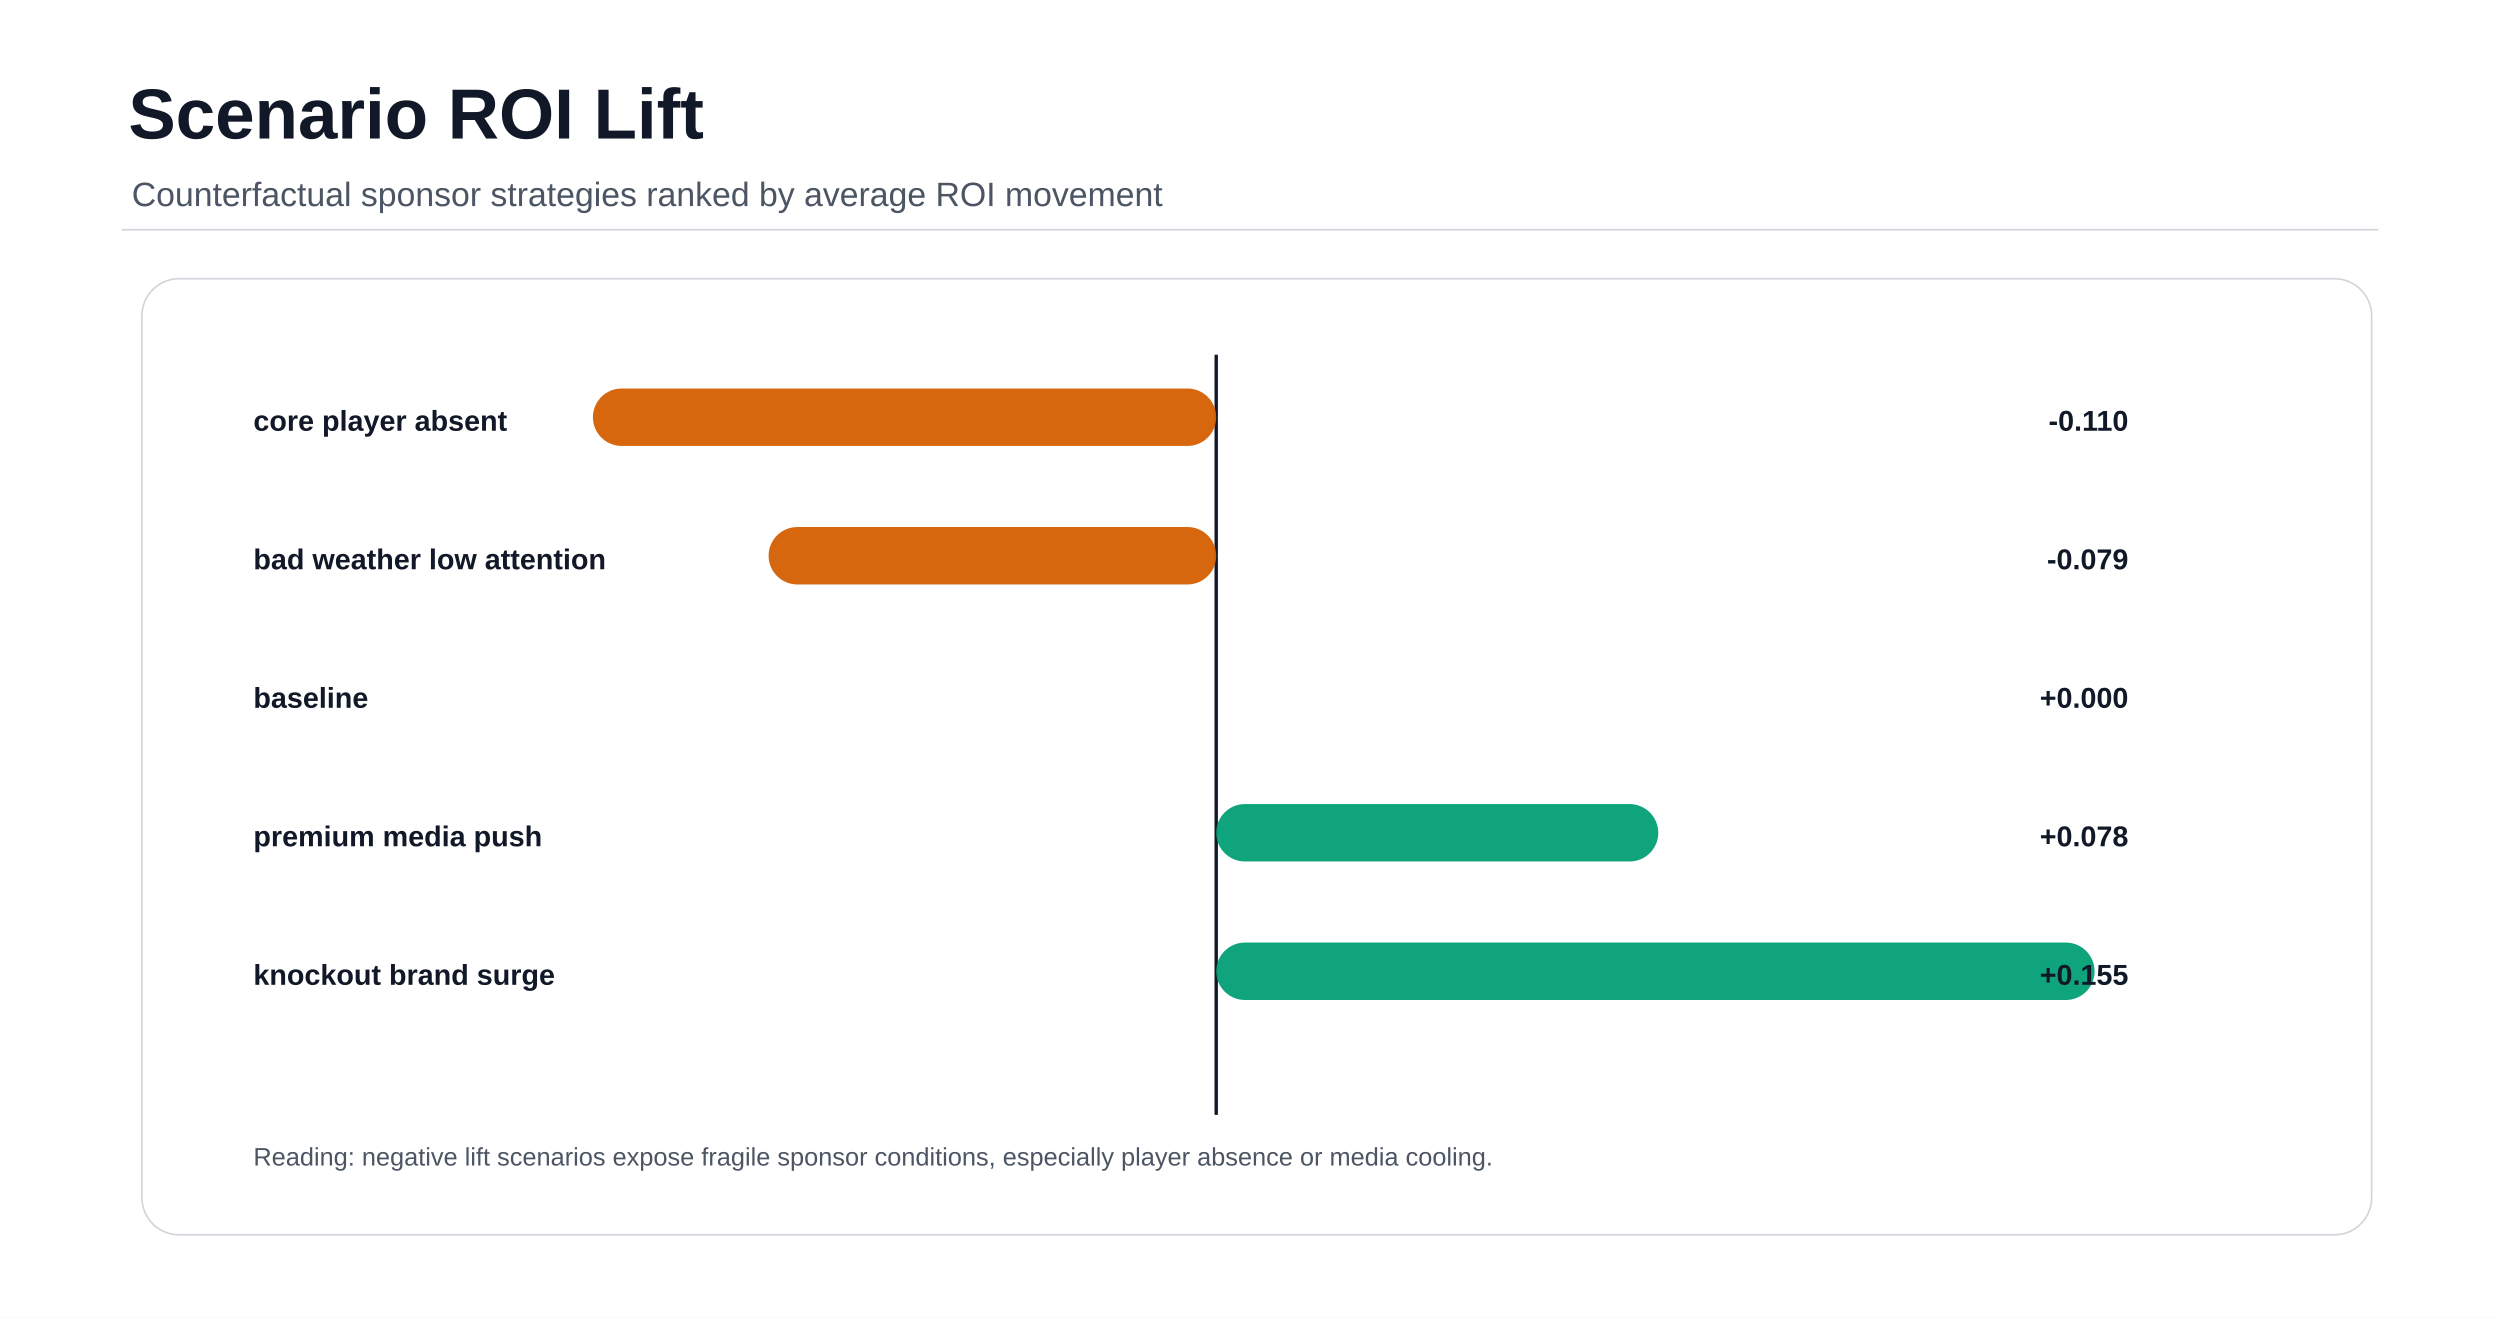
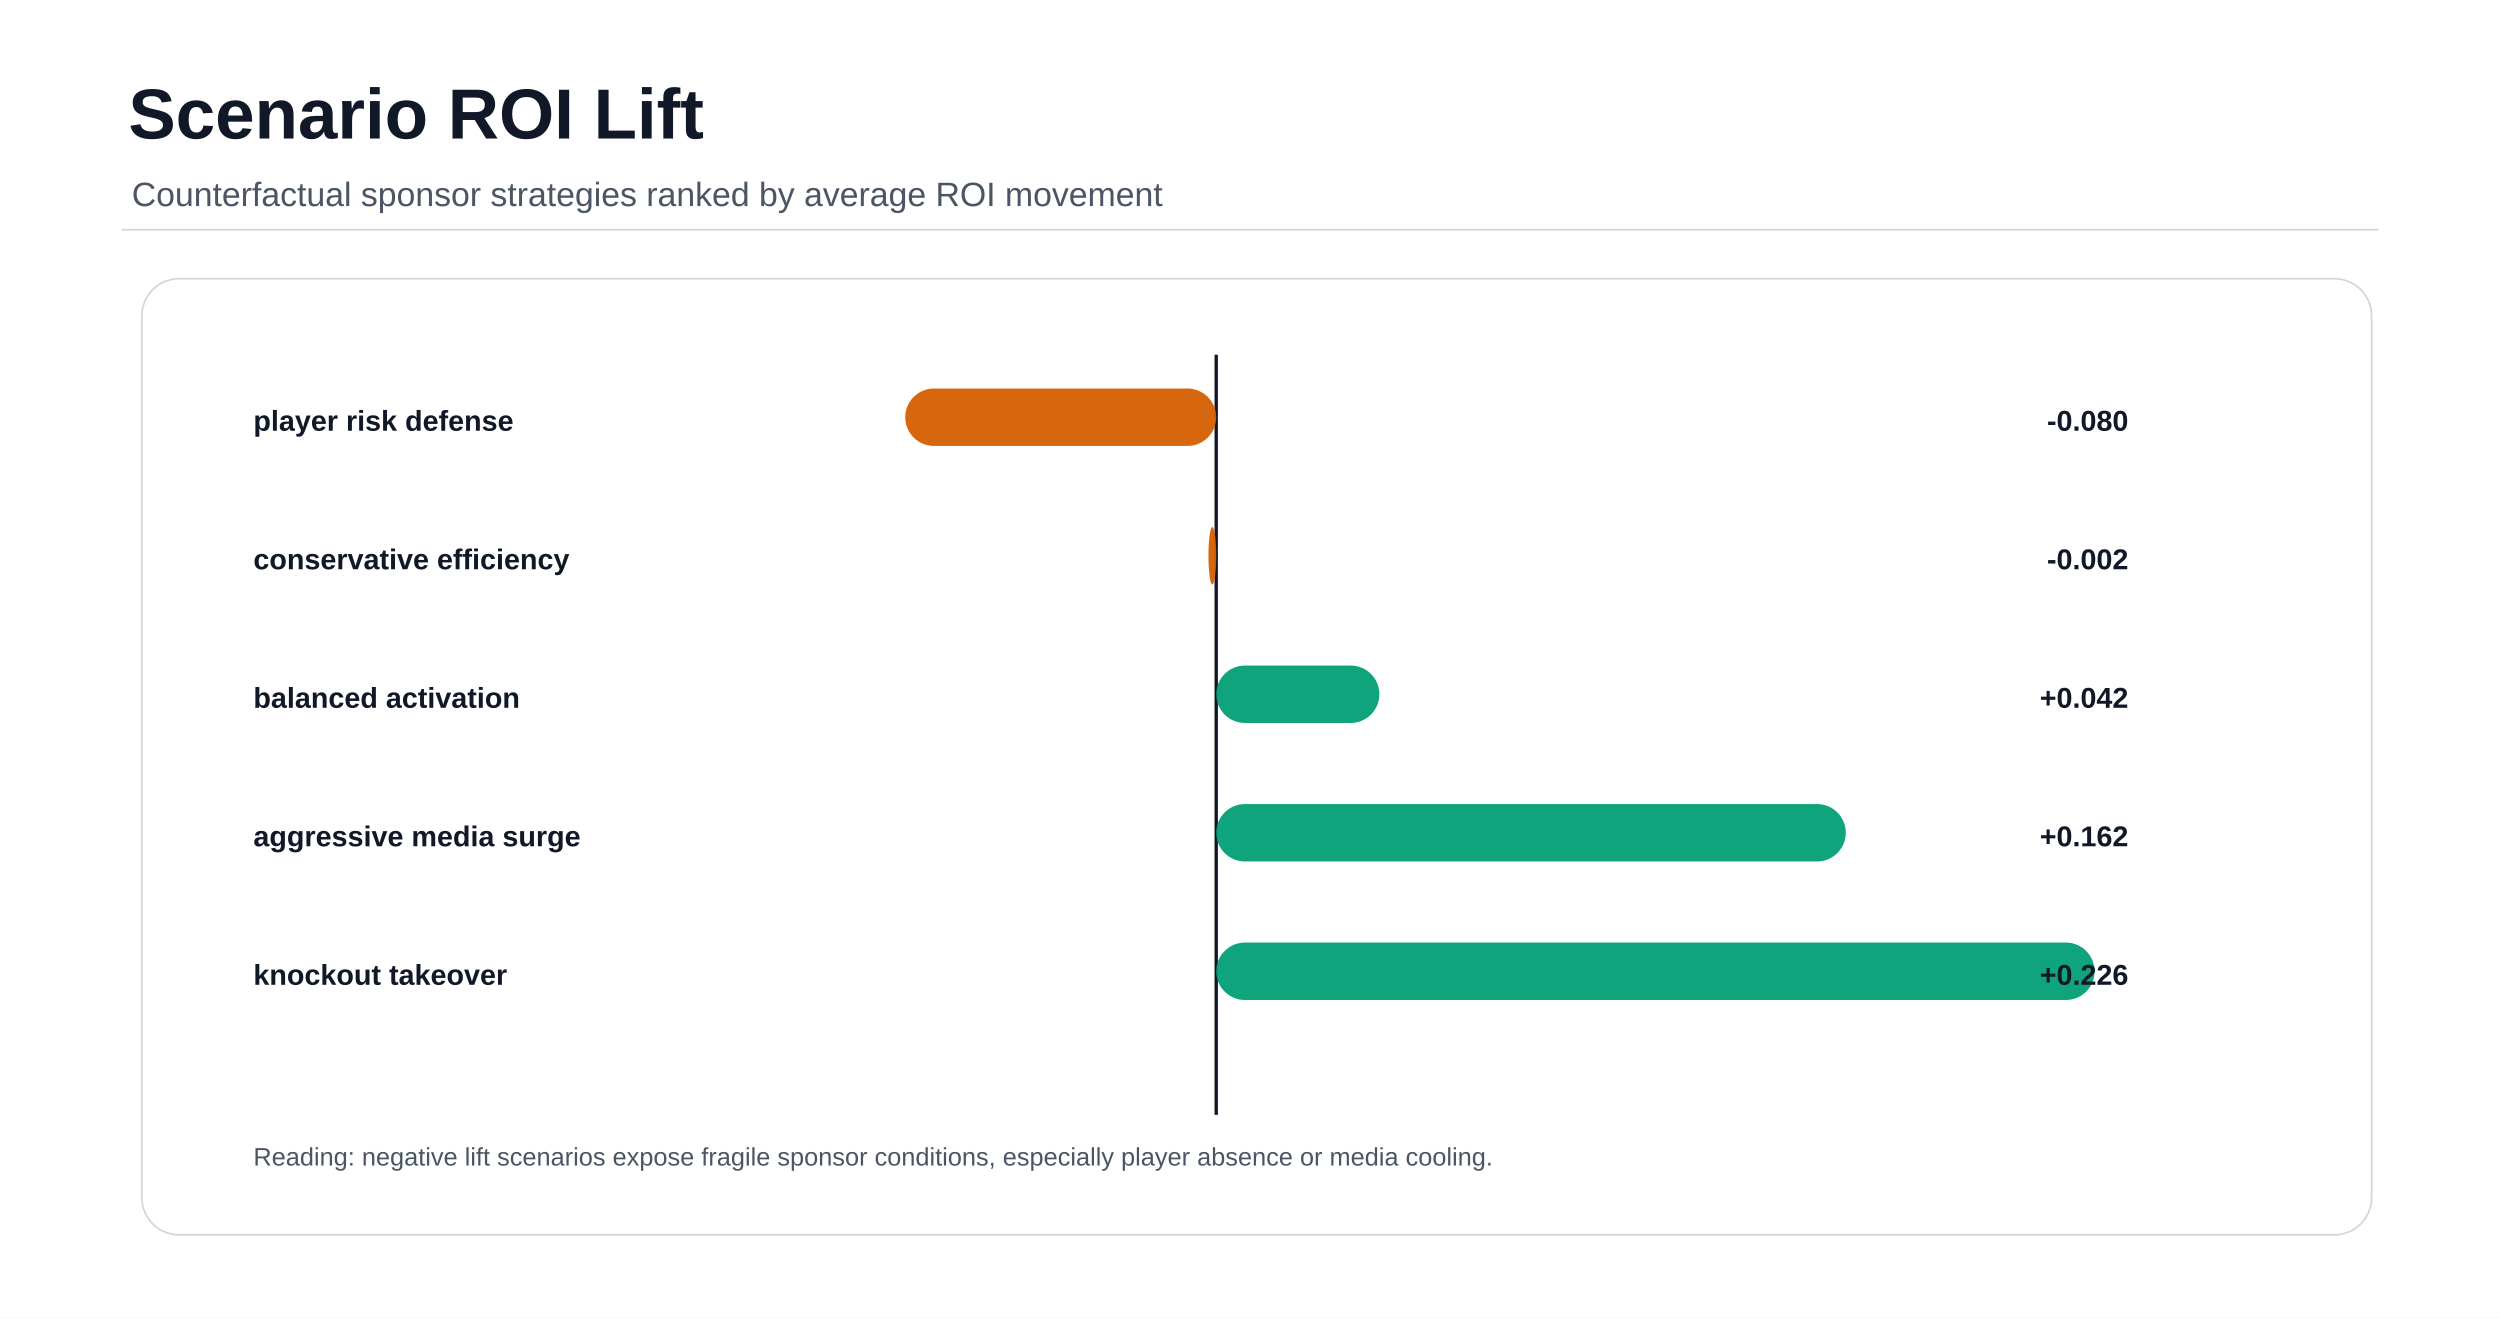
<svg xmlns="http://www.w3.org/2000/svg" width="1480" height="780" viewBox="0 0 1480 780">
  <rect width="1480" height="780" fill="#ffffff" />
  <line x1="72" y1="136" x2="1408" y2="136" stroke="#d1d5db" stroke-width="1" />
  <style>
    .title { font: 700 42px Arial, Helvetica, sans-serif; fill: #111827; }
    .subtitle { font: 400 20px Arial, Helvetica, sans-serif; fill: #4b5563; }
    .h { font: 700 23px Arial, Helvetica, sans-serif; fill: #111827; }
    .label { font: 600 17px Arial, Helvetica, sans-serif; fill: #111827; }
    .small { font: 400 15px Arial, Helvetica, sans-serif; fill: #4b5563; }
    .tiny { font: 400 12px Arial, Helvetica, sans-serif; fill: #4b5563; }
    .white { fill: #ffffff; }
  </style>
  <text x="76" y="82" class="title">Scenario ROI Lift</text>
  <text x="78" y="122" class="subtitle">Counterfactual sponsor strategies ranked by average ROI movement</text>
  <rect x="84" y="165" width="1320" height="566" rx="22" fill="#ffffff" stroke="#d1d5db" />
  <line x1="720" y1="210" x2="720" y2="660" stroke="#111827" stroke-width="2" />
-   <text x="150" y="255" class="label">core player absent</text>
-   <rect x="351.0" y="230" width="369.0" height="34" rx="17" fill="#D55E00" opacity=".94" />
-   <text x="1260" y="255" text-anchor="end" class="label">-0.110</text>
-   <text x="150" y="337" class="label">bad weather low attention</text>
-   <rect x="455.0" y="312" width="265.0" height="34" rx="17" fill="#D55E00" opacity=".94" />
-   <text x="1260" y="337" text-anchor="end" class="label">-0.079</text>
-   <text x="150" y="419" class="label">baseline</text>
-   <rect x="720.0" y="394" width="0.0" height="34" rx="17" fill="#009E73" opacity=".94" />
-   <text x="1260" y="419" text-anchor="end" class="label">+0.000</text>
-   <text x="150" y="501" class="label">premium media push</text>
-   <rect x="720.0" y="476" width="261.7" height="34" rx="17" fill="#009E73" opacity=".94" />
-   <text x="1260" y="501" text-anchor="end" class="label">+0.078</text>
-   <text x="150" y="583" class="label">knockout brand surge</text>
+   <text x="150" y="255" class="label">player risk defense</text>
+   <rect x="535.9" y="230" width="184.1" height="34" rx="17" fill="#D55E00" opacity=".94" />
+   <text x="1260" y="255" text-anchor="end" class="label">-0.080</text>
+   <text x="150" y="337" class="label">conservative efficiency</text>
+   <rect x="715.4" y="312" width="4.6" height="34" rx="17" fill="#D55E00" opacity=".94" />
+   <text x="1260" y="337" text-anchor="end" class="label">-0.002</text>
+   <text x="150" y="419" class="label">balanced activation</text>
+   <rect x="720.0" y="394" width="96.6" height="34" rx="17" fill="#009E73" opacity=".94" />
+   <text x="1260" y="419" text-anchor="end" class="label">+0.042</text>
+   <text x="150" y="501" class="label">aggressive media surge</text>
+   <rect x="720.0" y="476" width="372.7" height="34" rx="17" fill="#009E73" opacity=".94" />
+   <text x="1260" y="501" text-anchor="end" class="label">+0.162</text>
+   <text x="150" y="583" class="label">knockout takeover</text>
  <rect x="720.0" y="558" width="520.0" height="34" rx="17" fill="#009E73" opacity=".94" />
-   <text x="1260" y="583" text-anchor="end" class="label">+0.155</text>
+   <text x="1260" y="583" text-anchor="end" class="label">+0.226</text>
  <text x="150" y="690" class="small">Reading: negative lift scenarios expose fragile sponsor conditions, especially player absence or media cooling.</text>
</svg>
